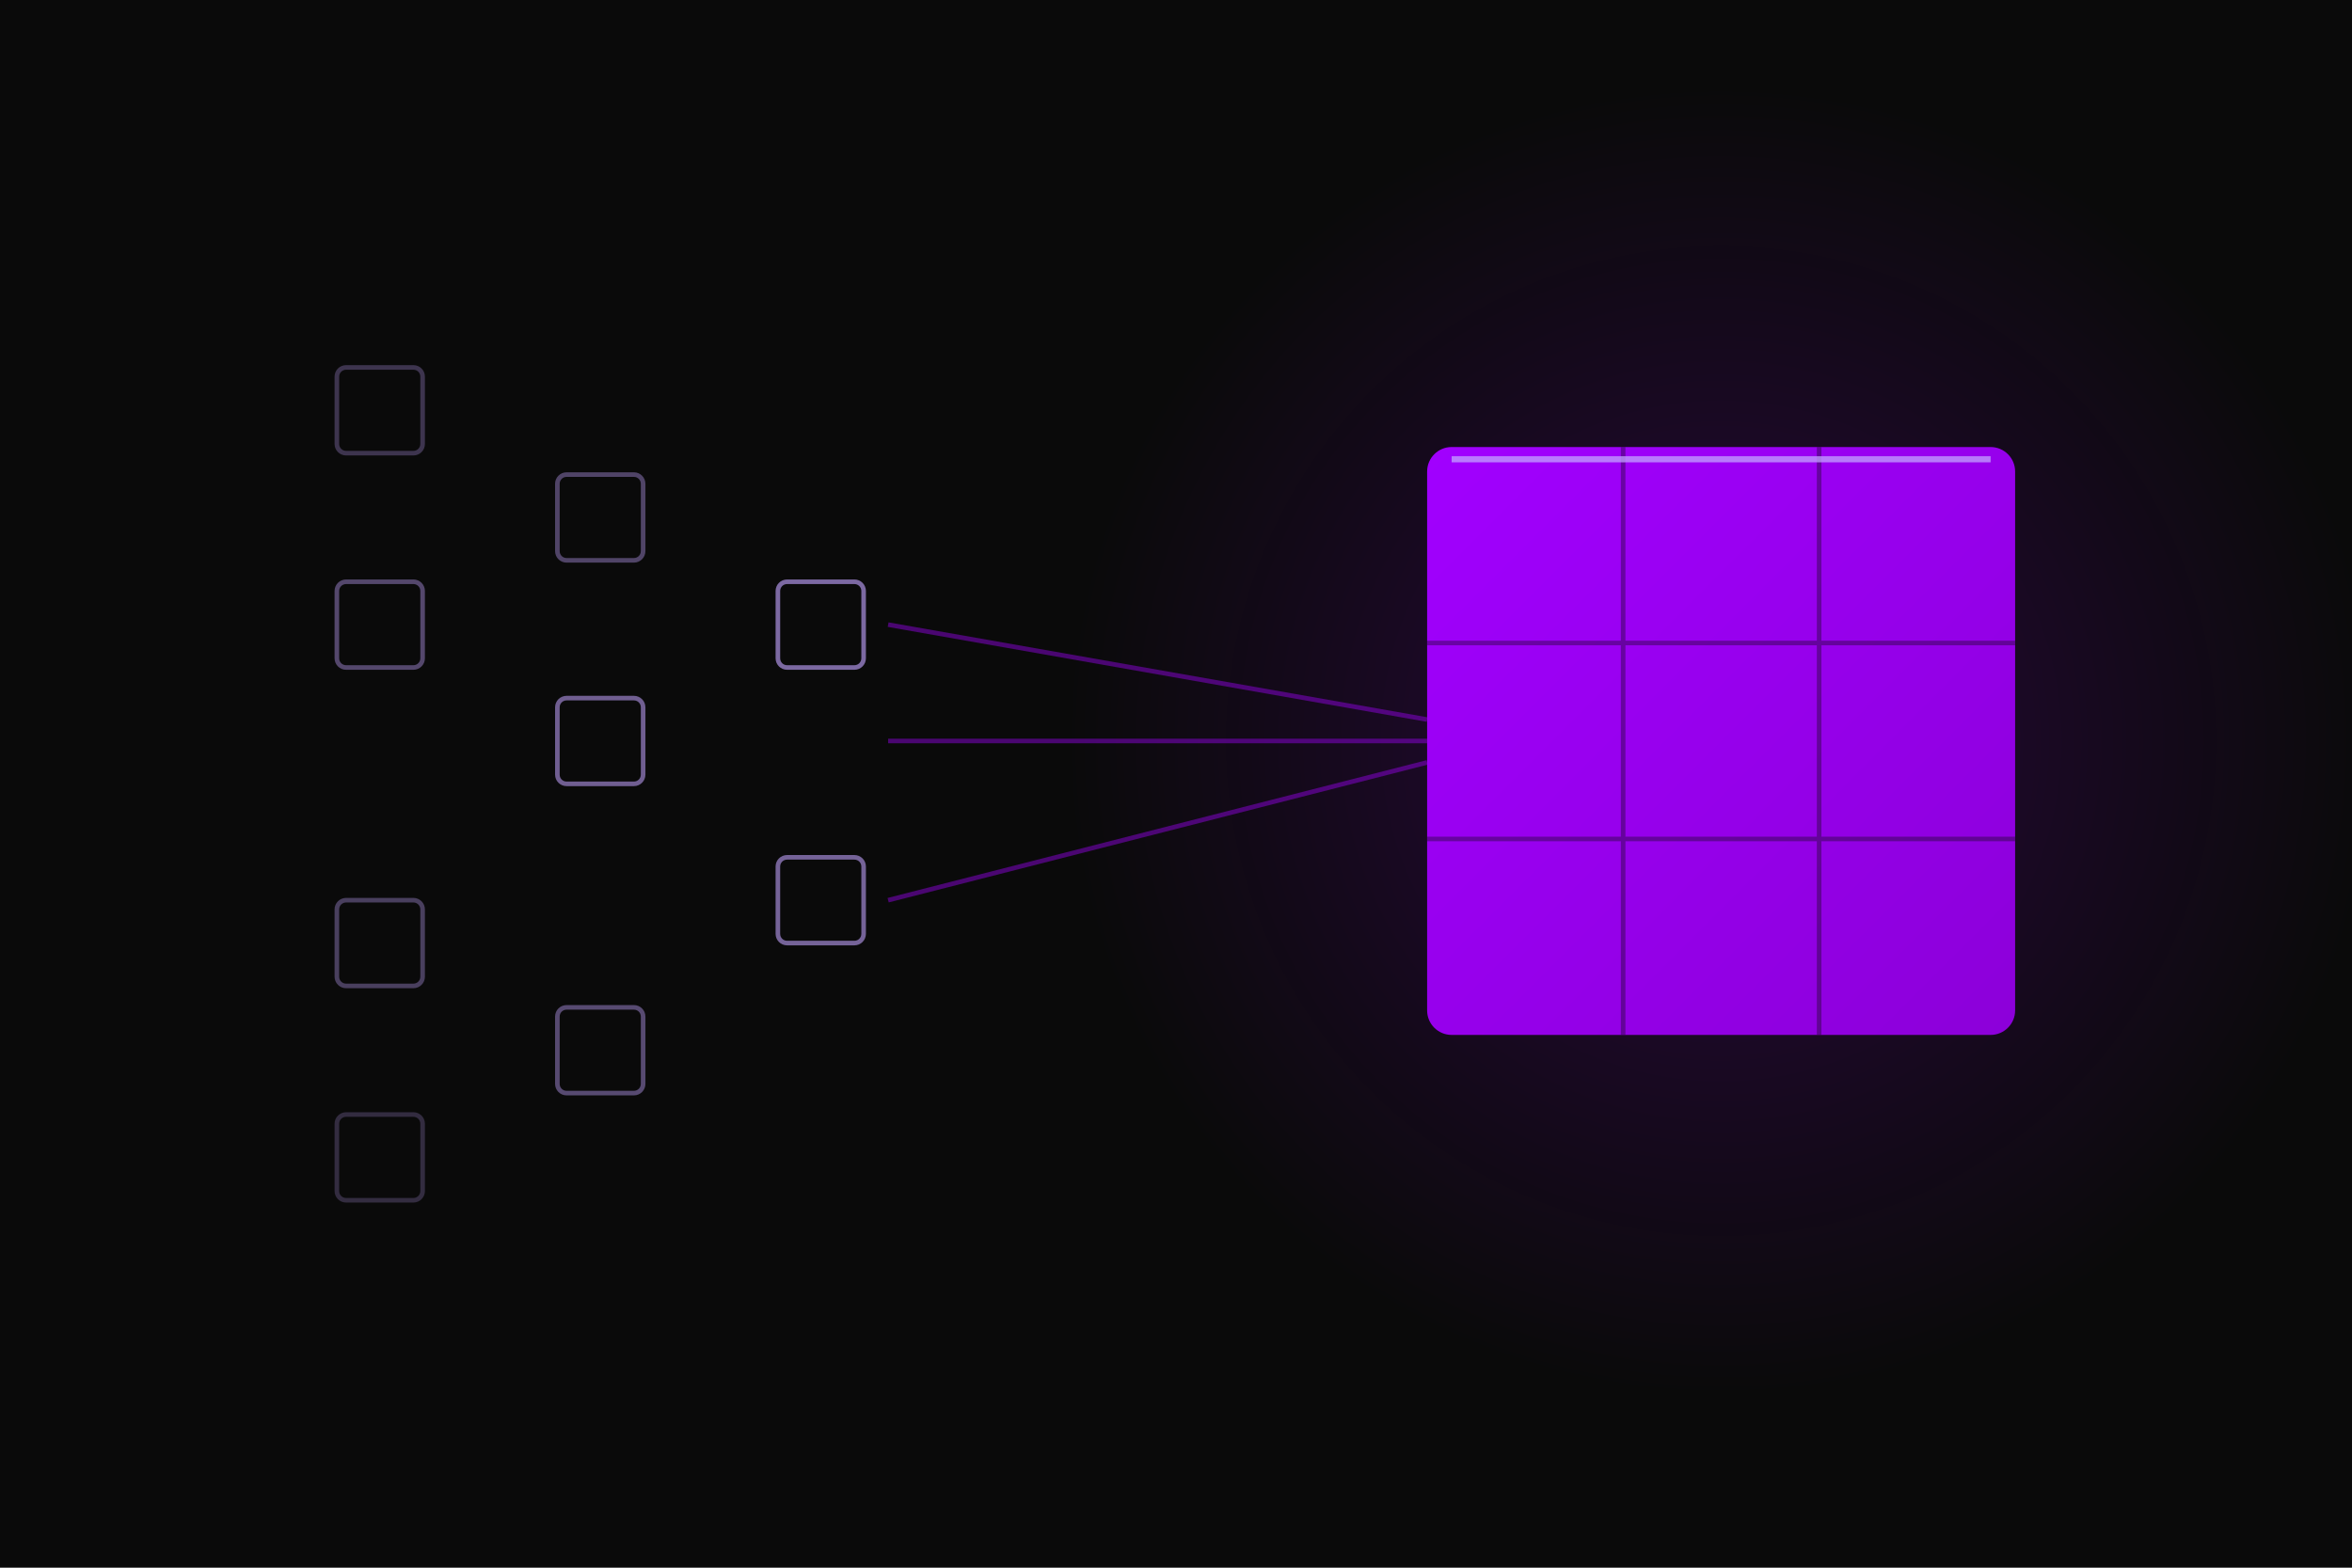
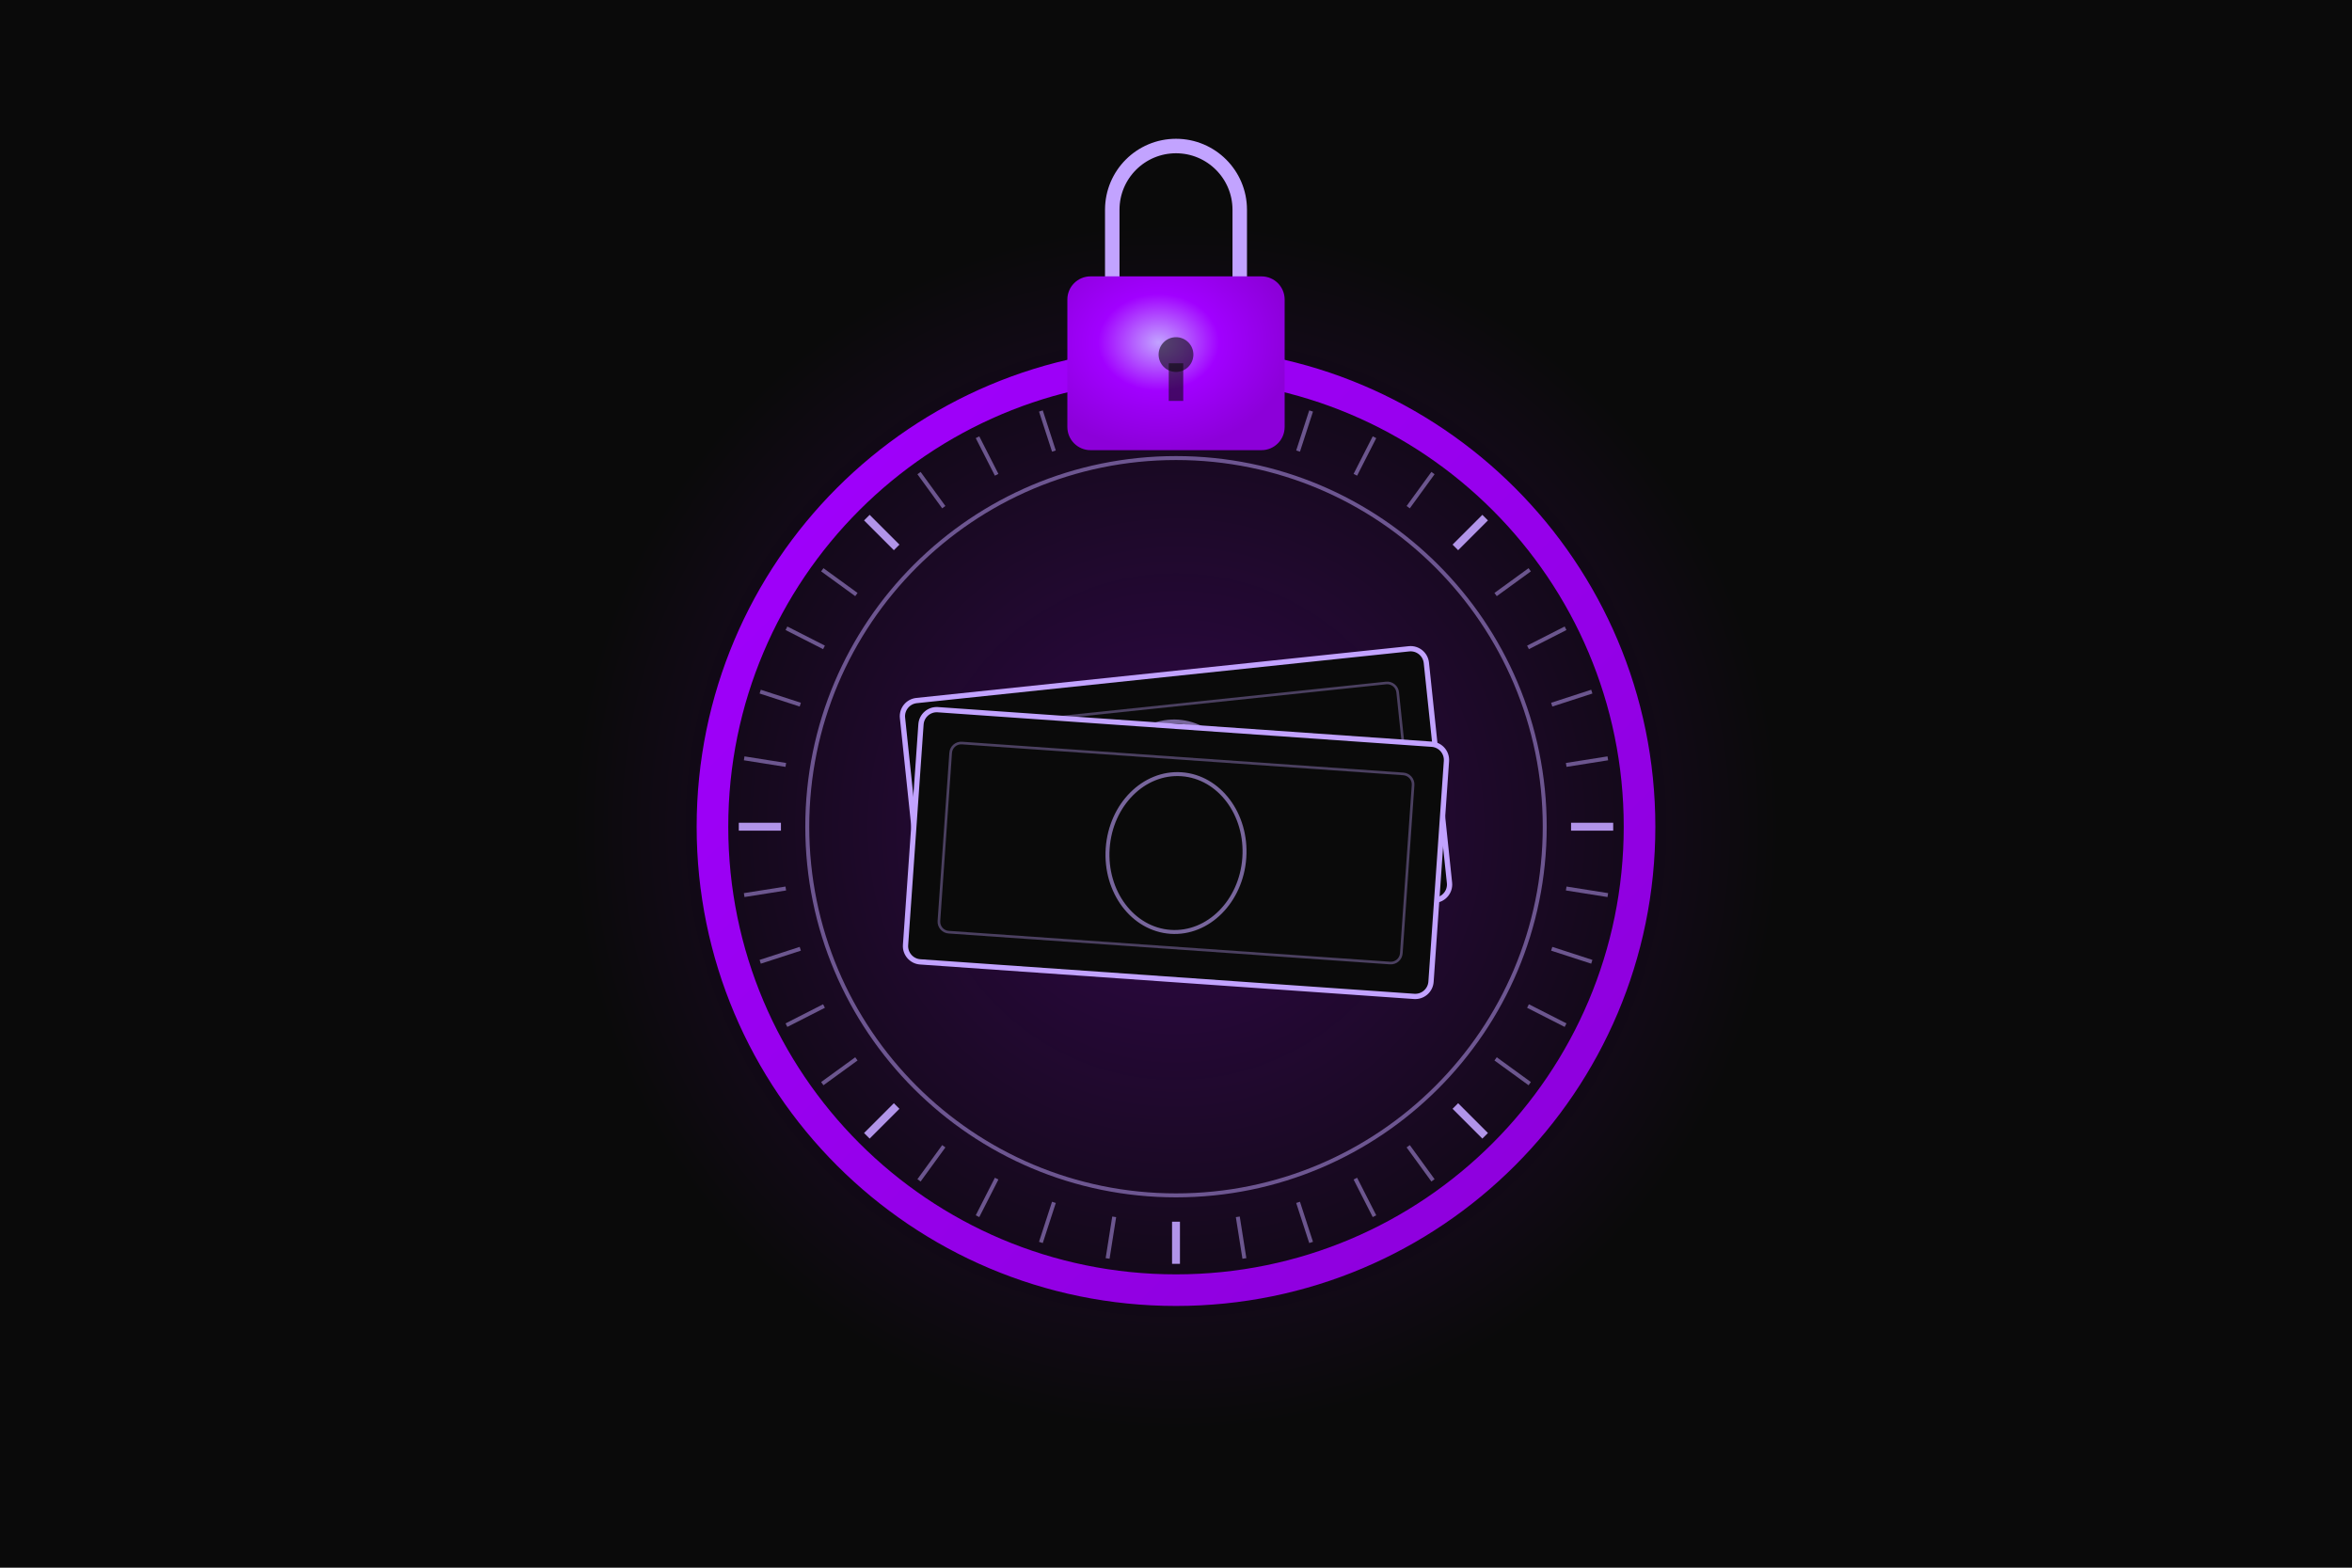
<svg xmlns="http://www.w3.org/2000/svg" width="768" height="512" viewBox="0 0 768 512" preserveAspectRatio="xMidYMid meet" version="1.0">
  <defs>
    <linearGradient id="p-solid" x1="0" y1="0" x2="1" y2="1">
      <stop offset="0" stop-color="#A100FF" />
      <stop offset="1" stop-color="#8C00D9" />
    </linearGradient>
+     <radialGradient id="p-soma" cx="0.42" cy="0.38" r="0.62">
+       <stop offset="0" stop-color="#C2A3FF" />
+       <stop offset="0.45" stop-color="#A100FF" />
+       <stop offset="1" stop-color="#8C00D9" />
+     </radialGradient>
    <radialGradient id="p-glow" cx="0.5" cy="0.5" r="0.5">
-       <stop offset="0" stop-color="#A100FF" stop-opacity="0.20" />
+       <stop offset="0" stop-color="#A100FF" stop-opacity="0.26" />
      <stop offset="1" stop-color="#A100FF" stop-opacity="0" />
    </radialGradient>
  </defs>
  <rect width="768" height="512" fill="#0A0A0A" />
-   <g transform="translate(14 -50)">
-     <circle cx="548" cy="292" r="215" fill="url(#p-glow)" />
-     <g fill="none" stroke="#C2A3FF" stroke-width="1.5">
-       <rect x="96" y="170" width="28" height="28" rx="3" opacity="0.28" />
-       <rect x="96" y="240" width="28" height="28" rx="3" opacity="0.40" />
-       <rect x="96" y="344" width="28" height="28" rx="3" opacity="0.34" />
-       <rect x="96" y="414" width="28" height="28" rx="3" opacity="0.22" />
-       <rect x="168" y="205" width="28" height="28" rx="3" opacity="0.38" />
-       <rect x="168" y="278" width="28" height="28" rx="3" opacity="0.55" />
-       <rect x="168" y="379" width="28" height="28" rx="3" opacity="0.42" />
-       <rect x="240" y="240" width="28" height="28" rx="3" opacity="0.62" />
-       <rect x="240" y="330" width="28" height="28" rx="3" opacity="0.58" />
+   <g transform="translate(384 270) scale(0.86) translate(-384 -262)">
+     <circle cx="384" cy="262" r="230" fill="url(#p-glow)" />
+     <circle cx="384" cy="262" r="176" fill="none" stroke="url(#p-solid)" stroke-width="12" />
+     <circle cx="384" cy="262" r="140" fill="none" stroke="#C2A3FF" stroke-width="1.5" opacity="0.5" />
+     <path d="M534.0 262.0 L550.0 262.0" stroke="#C2A3FF" stroke-width="3" opacity="0.9" />
+     <path d="M532.153 285.465 L547.956 287.968" stroke="#C2A3FF" stroke-width="1.5" opacity="0.5" />
+     <path d="M526.658 308.353 L541.875 313.297" stroke="#C2A3FF" stroke-width="1.5" opacity="0.5" />
+     <path d="M517.651 330.099 L531.907 337.362" stroke="#C2A3FF" stroke-width="1.5" opacity="0.5" />
+     <path d="M505.353 350.168 L518.297 359.572" stroke="#C2A3FF" stroke-width="1.5" opacity="0.5" />
+     <path d="M490.066 368.066 L501.38 379.38" stroke="#C2A3FF" stroke-width="3" opacity="0.9" />
+     <path d="M472.168 383.353 L481.572 396.297" stroke="#C2A3FF" stroke-width="1.5" opacity="0.5" />
+     <path d="M452.099 395.651 L459.362 409.907" stroke="#C2A3FF" stroke-width="1.5" opacity="0.5" />
+     <path d="M430.353 404.658 L435.297 419.875" stroke="#C2A3FF" stroke-width="1.5" opacity="0.5" />
+     <path d="M407.465 410.153 L409.968 425.956" stroke="#C2A3FF" stroke-width="1.5" opacity="0.5" />
+     <path d="M384.0 412.0 L384.0 428.0" stroke="#C2A3FF" stroke-width="3" opacity="0.9" />
+     <path d="M360.535 410.153 L358.032 425.956" stroke="#C2A3FF" stroke-width="1.5" opacity="0.5" />
+     <path d="M337.647 404.658 L332.703 419.875" stroke="#C2A3FF" stroke-width="1.5" opacity="0.5" />
+     <path d="M315.901 395.651 L308.638 409.907" stroke="#C2A3FF" stroke-width="1.5" opacity="0.5" />
+     <path d="M295.832 383.353 L286.428 396.297" stroke="#C2A3FF" stroke-width="1.5" opacity="0.5" />
+     <path d="M277.934 368.066 L266.62 379.38" stroke="#C2A3FF" stroke-width="3" opacity="0.9" />
+     <path d="M262.647 350.168 L249.703 359.572" stroke="#C2A3FF" stroke-width="1.5" opacity="0.5" />
+     <path d="M250.349 330.099 L236.093 337.362" stroke="#C2A3FF" stroke-width="1.5" opacity="0.5" />
+     <path d="M241.342 308.353 L226.125 313.297" stroke="#C2A3FF" stroke-width="1.5" opacity="0.5" />
+     <path d="M235.847 285.465 L220.044 287.968" stroke="#C2A3FF" stroke-width="1.5" opacity="0.5" />
+     <path d="M234.0 262.0 L218.0 262.0" stroke="#C2A3FF" stroke-width="3" opacity="0.9" />
+     <path d="M235.847 238.535 L220.044 236.032" stroke="#C2A3FF" stroke-width="1.5" opacity="0.5" />
+     <path d="M241.342 215.647 L226.125 210.703" stroke="#C2A3FF" stroke-width="1.5" opacity="0.5" />
+     <path d="M250.349 193.901 L236.093 186.638" stroke="#C2A3FF" stroke-width="1.5" opacity="0.5" />
+     <path d="M262.647 173.832 L249.703 164.428" stroke="#C2A3FF" stroke-width="1.5" opacity="0.5" />
+     <path d="M277.934 155.934 L266.62 144.62" stroke="#C2A3FF" stroke-width="3" opacity="0.9" />
+     <path d="M295.832 140.647 L286.428 127.703" stroke="#C2A3FF" stroke-width="1.5" opacity="0.5" />
+     <path d="M315.901 128.349 L308.638 114.093" stroke="#C2A3FF" stroke-width="1.5" opacity="0.5" />
+     <path d="M337.647 119.342 L332.703 104.125" stroke="#C2A3FF" stroke-width="1.5" opacity="0.5" />
+     <path d="M360.535 113.847 L358.032 98.044" stroke="#C2A3FF" stroke-width="1.5" opacity="0.5" />
+     <path d="M384.0 112.0 L384 96.0" stroke="#C2A3FF" stroke-width="3" opacity="0.9" />
+     <path d="M407.465 113.847 L409.968 98.044" stroke="#C2A3FF" stroke-width="1.5" opacity="0.5" />
+     <path d="M430.353 119.342 L435.297 104.125" stroke="#C2A3FF" stroke-width="1.5" opacity="0.5" />
+     <path d="M452.099 128.349 L459.362 114.093" stroke="#C2A3FF" stroke-width="1.5" opacity="0.5" />
+     <path d="M472.168 140.647 L481.572 127.703" stroke="#C2A3FF" stroke-width="1.5" opacity="0.5" />
+     <path d="M490.066 155.934 L501.38 144.62" stroke="#C2A3FF" stroke-width="3" opacity="0.9" />
+     <path d="M505.353 173.832 L518.297 164.428" stroke="#C2A3FF" stroke-width="1.5" opacity="0.5" />
+     <path d="M517.651 193.901 L531.907 186.638" stroke="#C2A3FF" stroke-width="1.5" opacity="0.5" />
+     <path d="M526.658 215.647 L541.875 210.703" stroke="#C2A3FF" stroke-width="1.5" opacity="0.5" />
+     <path d="M532.153 238.535 L547.956 236.032" stroke="#C2A3FF" stroke-width="1.5" opacity="0.5" />
+     <g transform="rotate(-6 384.0 252.0)">
+       <rect x="284" y="204" width="200" height="96" rx="6" fill="#0A0A0A" stroke="#C2A3FF" stroke-width="2" />
+       <ellipse cx="384.0" cy="252.0" rx="26" ry="30" fill="none" stroke="#C2A3FF" stroke-width="1.5" opacity="0.6" />
+       <rect x="296" y="216" width="176" height="72" rx="4" fill="none" stroke="#C2A3FF" stroke-width="1" opacity="0.35" />
    </g>
-     <g fill="none" stroke="#A100FF" stroke-width="1.5" opacity="0.42">
-       <path d="M 276 254 L 452 285" />
-       <path d="M 276 292 L 452 292" />
-       <path d="M 276 344 L 452 299" />
+     <g transform="rotate(4 384.0 272.0)">
+       <rect x="284" y="224" width="200" height="96" rx="6" fill="#0A0A0A" stroke="#C2A3FF" stroke-width="2" />
+       <ellipse cx="384.0" cy="272.0" rx="26" ry="30" fill="none" stroke="#C2A3FF" stroke-width="1.5" opacity="0.6" />
+       <rect x="296" y="236" width="176" height="72" rx="4" fill="none" stroke="#C2A3FF" stroke-width="1" opacity="0.35" />
    </g>
-     <rect x="452" y="196" width="192" height="192" rx="8" fill="url(#p-solid)" />
-     <g stroke="#0A0A0A" stroke-width="1.5" opacity="0.35">
-       <path d="M 516 196 L 516 388" />
-       <path d="M 580 196 L 580 388" />
-       <path d="M 452 260 L 644 260" />
-       <path d="M 452 324 L 644 324" />
-     </g>
-     <path d="M 460 200 L 636 200" stroke="#C2A3FF" stroke-width="2" opacity="0.75" fill="none" />
+     <path d="M359.8 53.0 V27.7 A24.2 24.2 0 0 1 408.2 27.7 V53.0" fill="none" stroke="#C2A3FF" stroke-width="5.5" stroke-linecap="round" />
+     <rect x="342.75" y="53.0" width="82.5" height="66.0" rx="8.8" fill="url(#p-soma)" />
+     <circle cx="384" cy="82.7" r="6.6" fill="#0A0A0A" opacity="0.6" />
+     <rect x="381.25" y="86" width="5.5" height="14.3" fill="#0A0A0A" opacity="0.6" />
  </g>
</svg>
